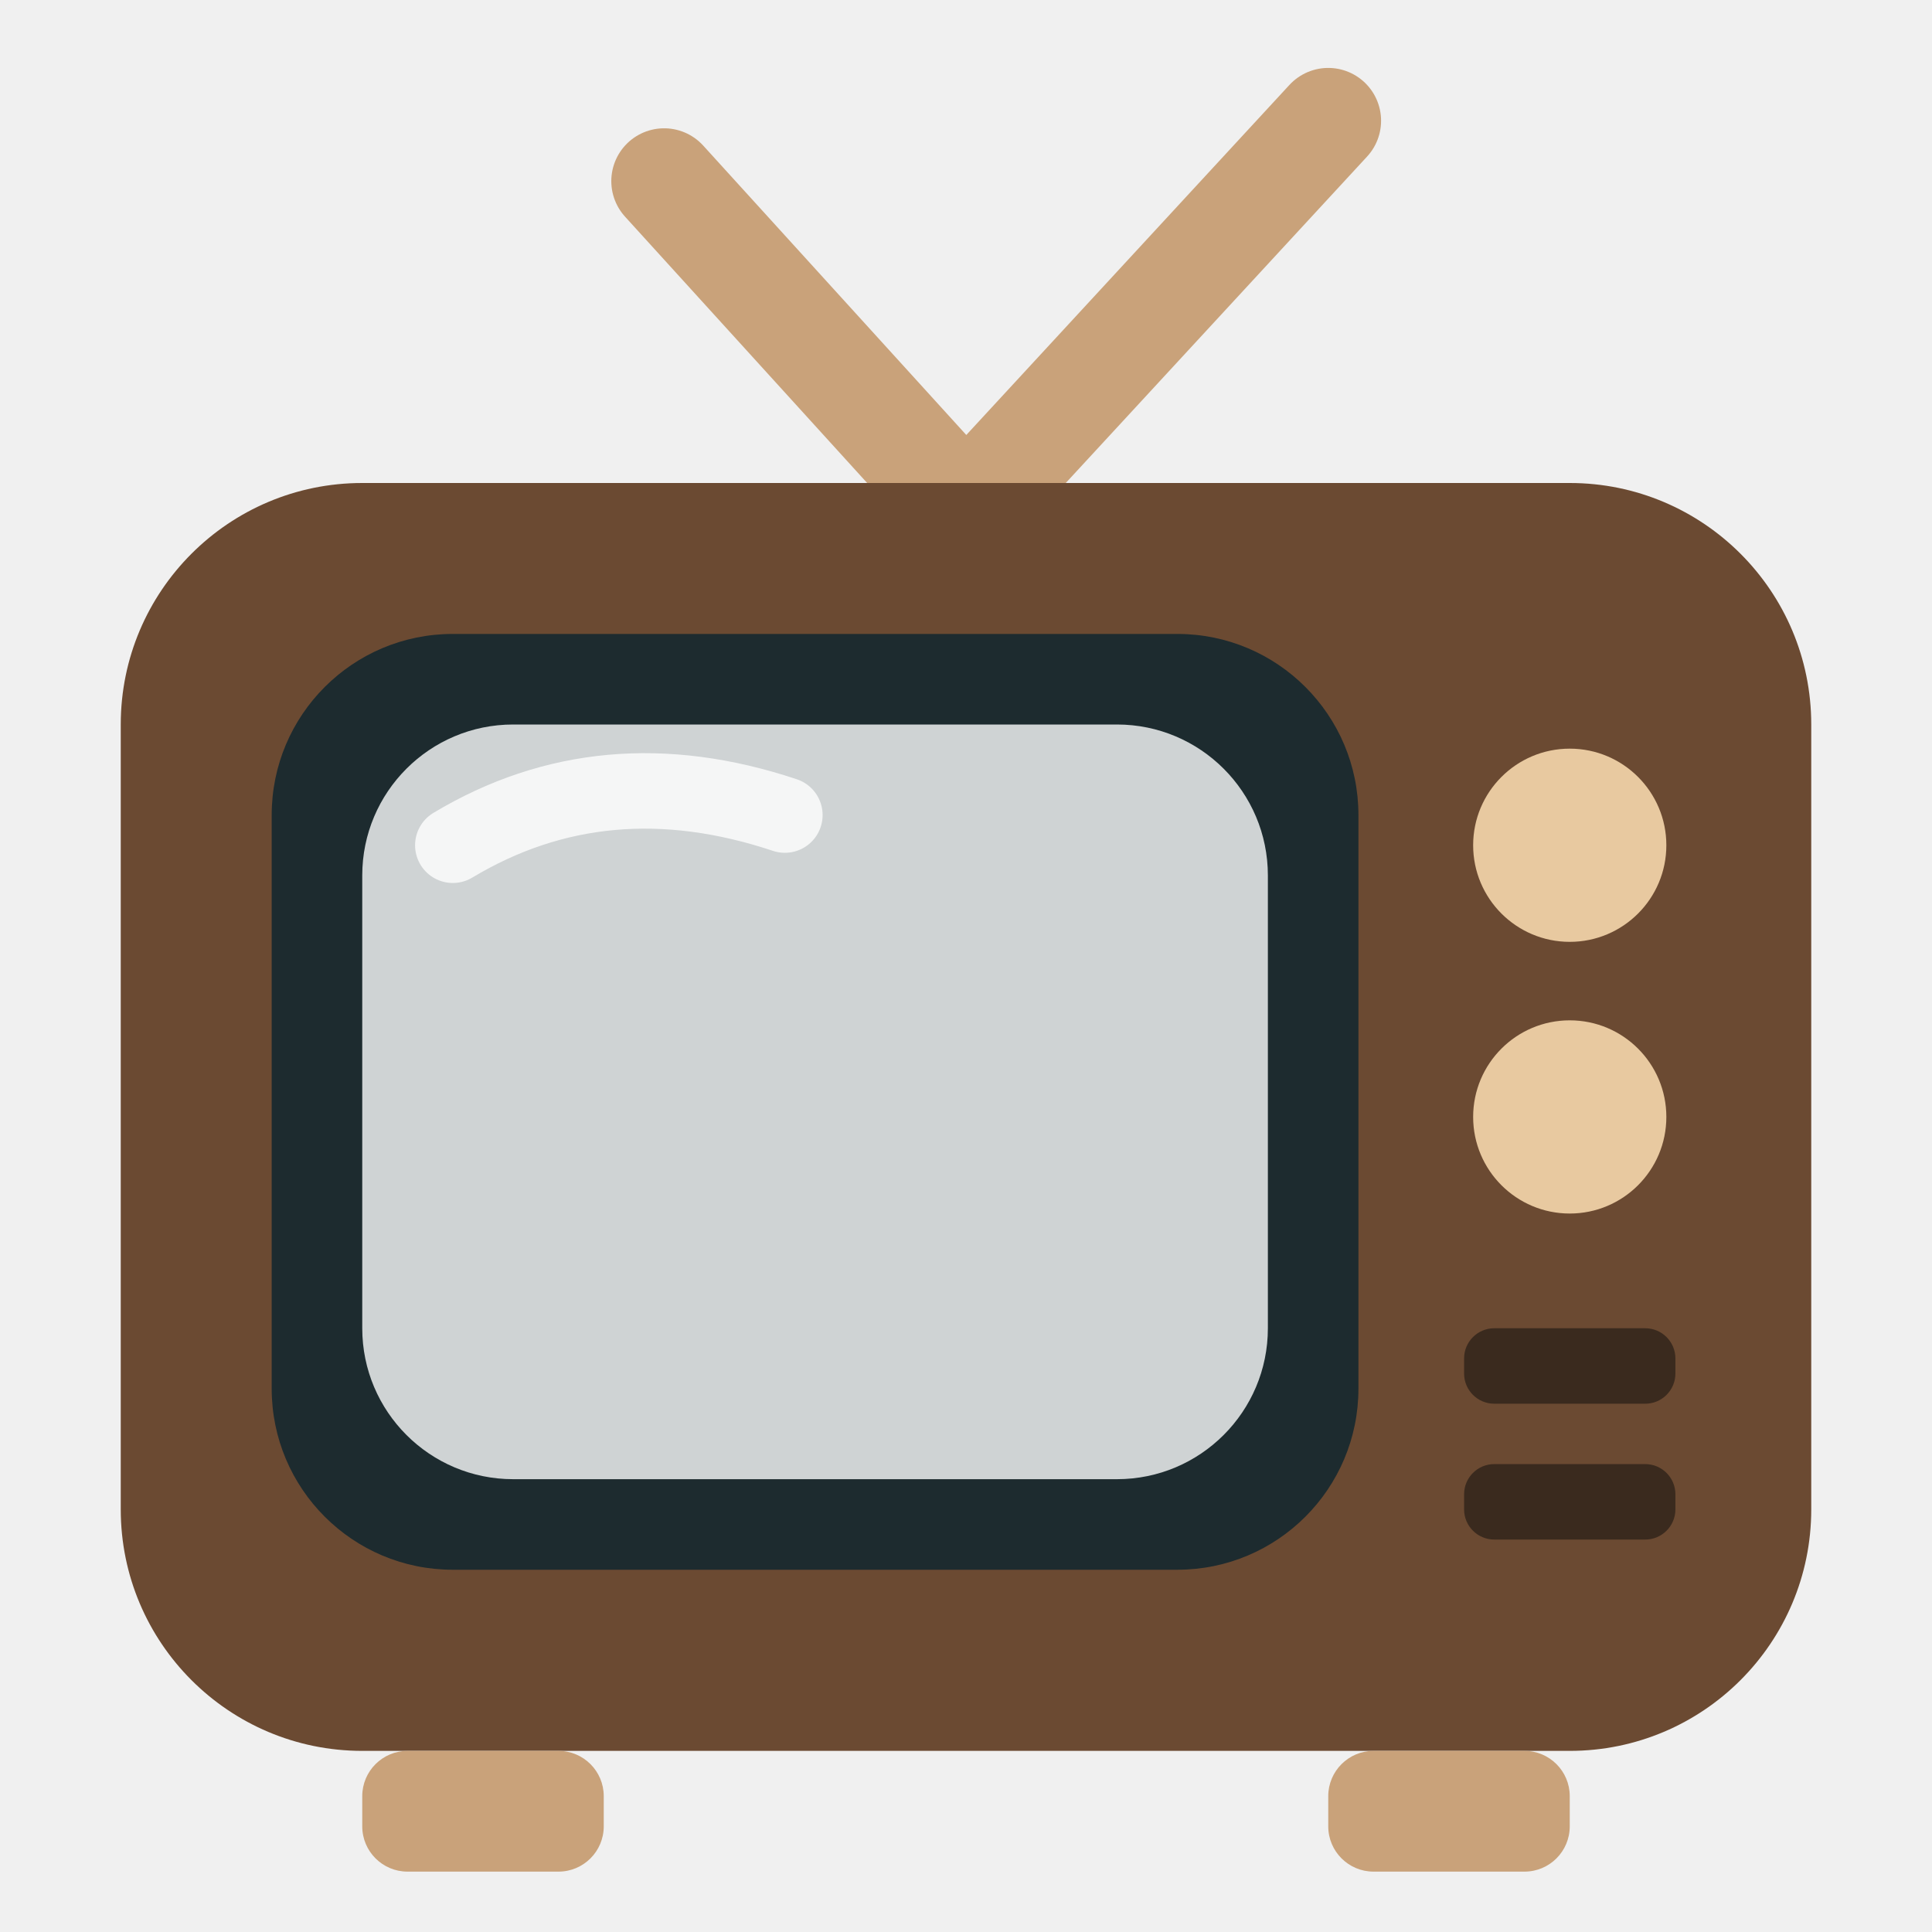
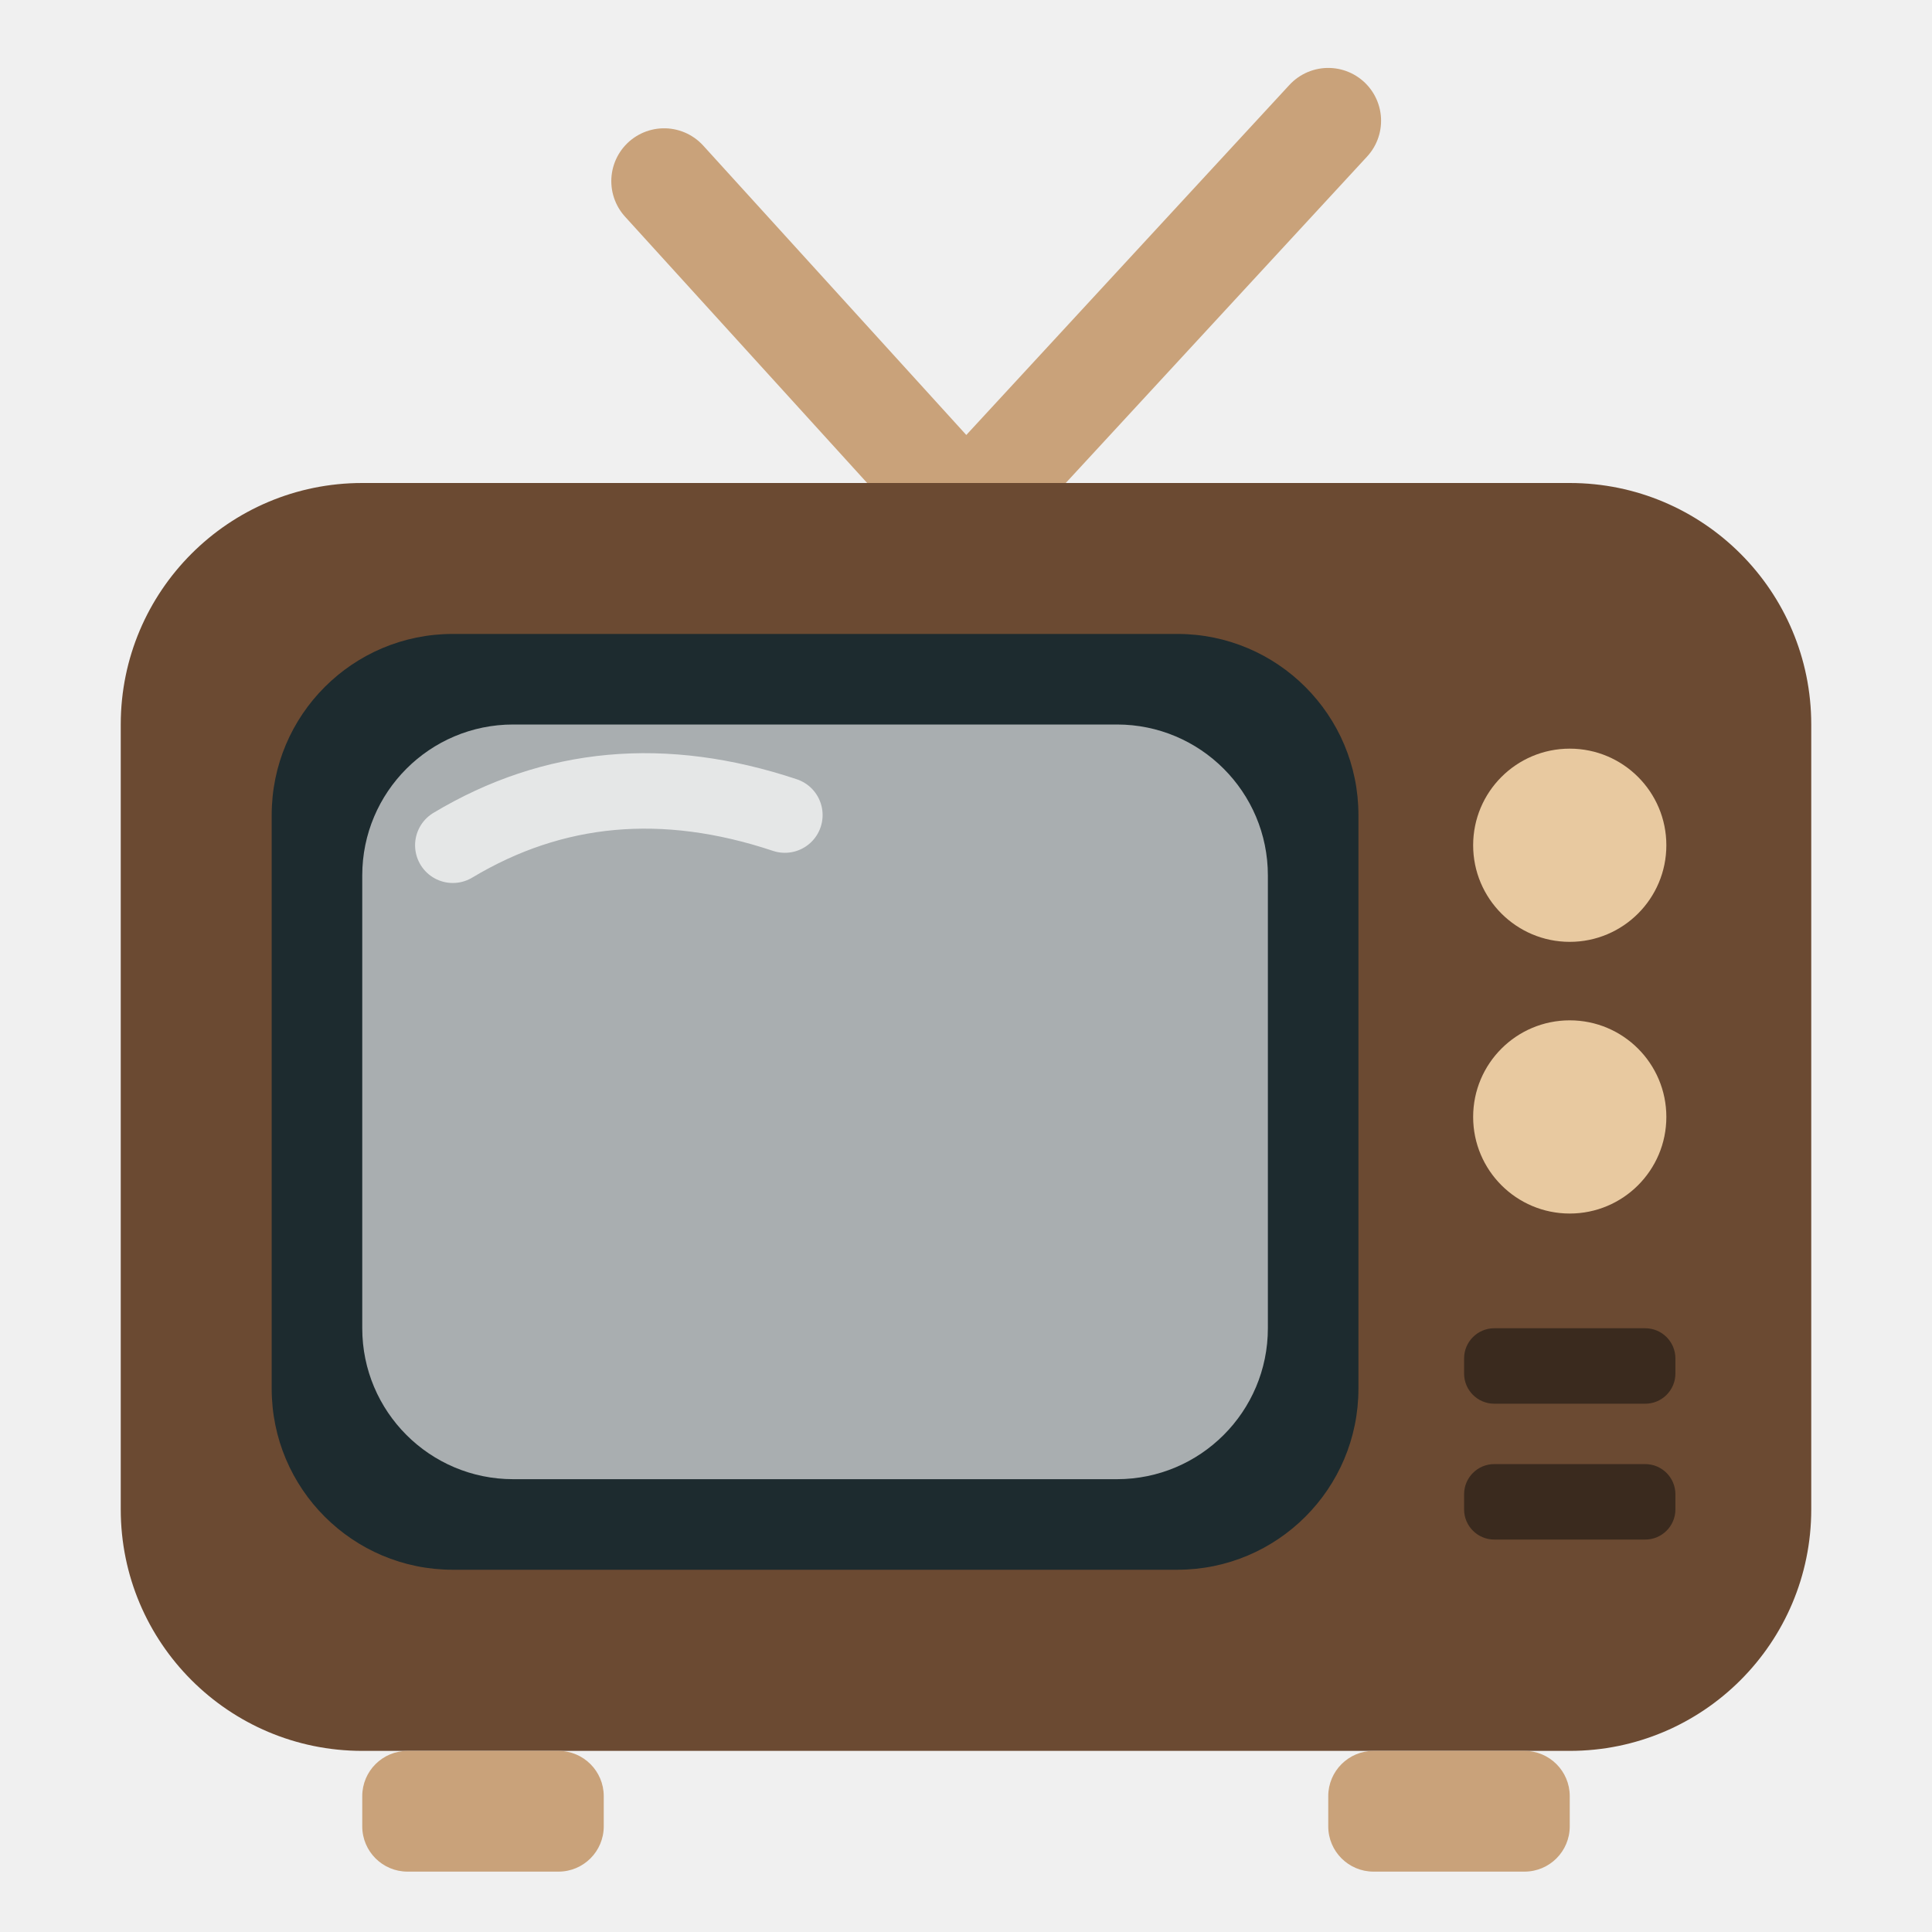
<svg xmlns="http://www.w3.org/2000/svg" viewBox="0 0 64 64">
  <path d="M22 6 L32 17 L44 4" fill="none" stroke="#c9a27a" stroke-width="3.5" stroke-linecap="round" stroke-linejoin="round" />
  <rect x="4" y="16" width="56" height="42" rx="8" fill="#6b4a32" />
  <rect x="9" y="21" width="36" height="31" rx="6" fill="#1d2b2f" />
-   <rect x="12" y="24" width="30" height="25" rx="5" fill="#cfd3d4" />
-   <path d="M15 28 Q20 25 26 27" fill="none" stroke="#ffffff" stroke-opacity=".8" stroke-width="2.5" stroke-linecap="round" />
+   <rect x="12" y="24" width="30" height="25" rx="5" fill="#a9aeb0" />
+   <path d="M15 28 Q20 25 26 27" fill="none" stroke="#ffffff" stroke-opacity=".7" stroke-width="2.5" stroke-linecap="round" />
  <circle cx="52" cy="28" r="3.2" fill="#e8c9a0" />
  <circle cx="52" cy="37" r="3.2" fill="#e8c9a0" />
  <rect x="48.5" y="44" width="7" height="2.5" rx="1" fill="#3a2a1e" />
  <rect x="48.5" y="48.5" width="7" height="2.5" rx="1" fill="#3a2a1e" />
  <rect x="12" y="58" width="8" height="4" rx="1.5" fill="#c9a27a" />
  <rect x="44" y="58" width="8" height="4" rx="1.5" fill="#c9a27a" />
</svg>
